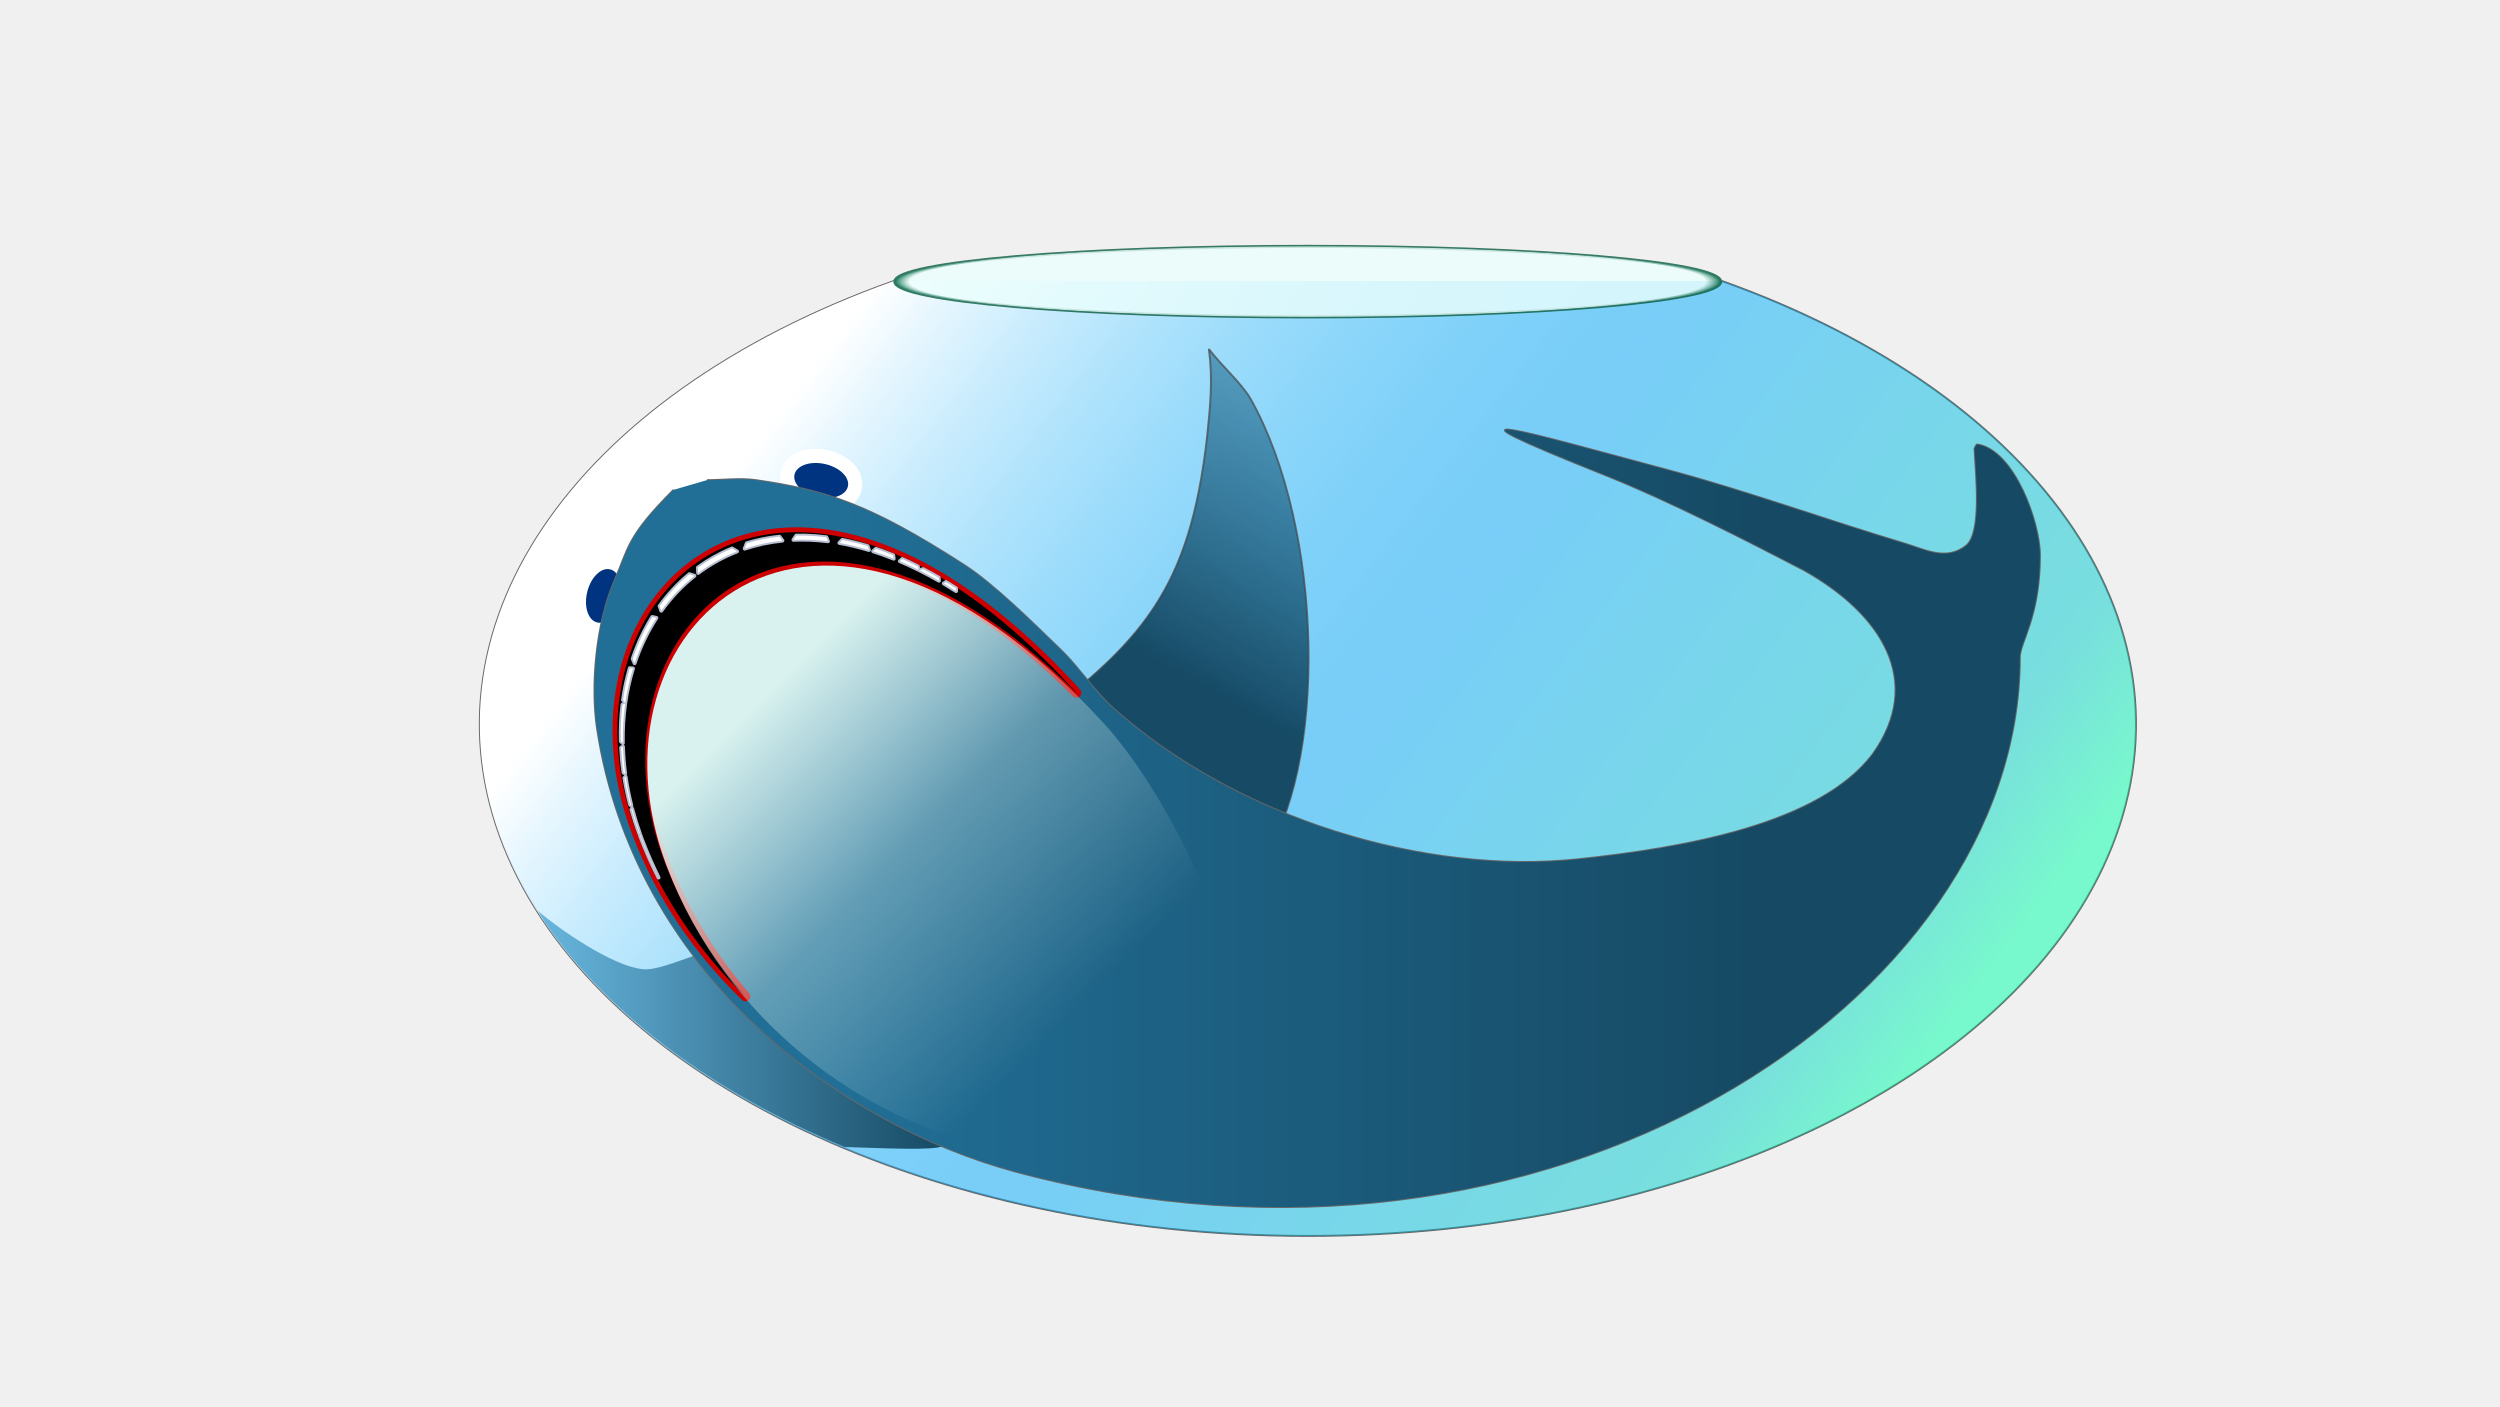
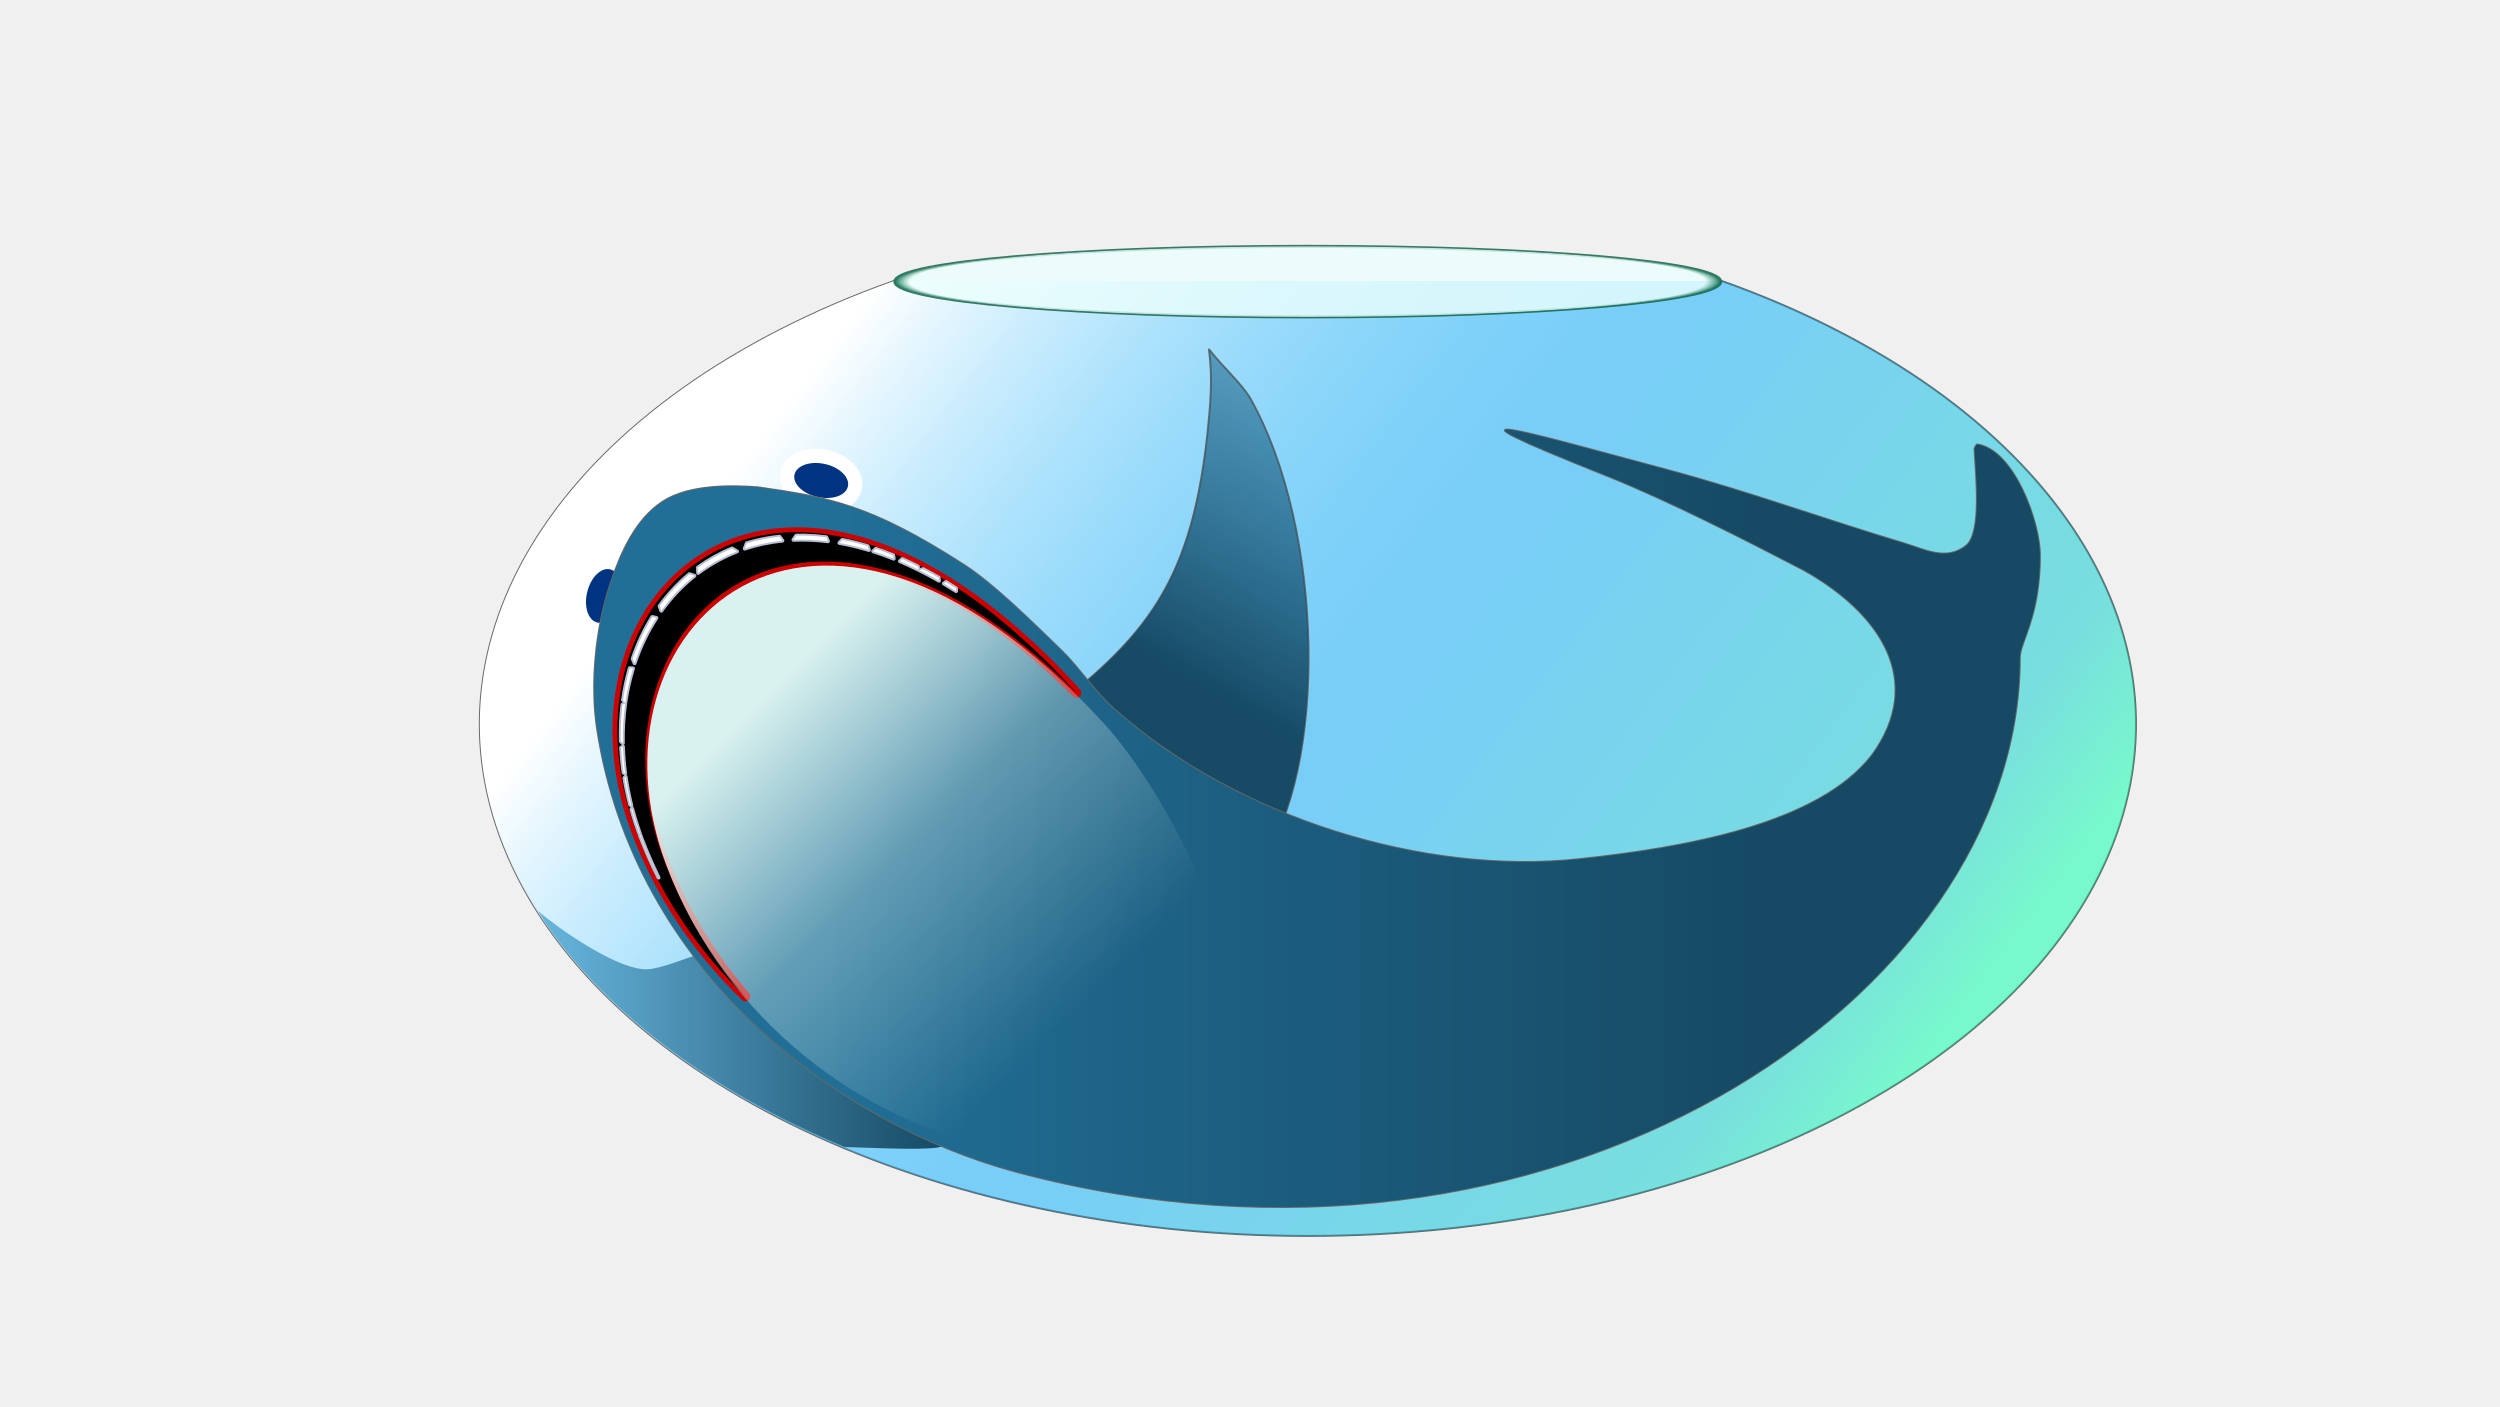
<svg xmlns="http://www.w3.org/2000/svg" xmlns:xlink="http://www.w3.org/1999/xlink" width="1280" height="720" version="1.1" viewBox="0 0 1280 720" id="svg71">
  <defs id="defs44">
    <linearGradient id="linearGradient2824">
      <stop style="stop-color:#68b6de;stop-opacity:1;" offset="0" id="stop2820" />
      <stop style="stop-color:#164a64;stop-opacity:1;" offset="1" id="stop2822" />
    </linearGradient>
    <linearGradient id="linearGradient4527">
      <stop style="stop-color:#ffffff;stop-opacity:1;" offset="0" id="stop4525" />
    </linearGradient>
    <linearGradient id="linearGradient8160">
      <stop style="stop-color:#ebfffd;stop-opacity:0.8;" offset="0.96" id="stop8158" />
      <stop style="stop-color:#006644;stop-opacity:1;" offset="1" id="stop8156" />
    </linearGradient>
    <linearGradient id="linearGradient5724">
      <stop style="stop-color:#ffffff;stop-opacity:1.0;" offset="0" id="stop5722" />
      <stop style="stop-color:#00abff;stop-opacity:0.5;" offset="0.5" id="stop5730" />
      <stop style="stop-color:#00cccc;stop-opacity:0.5;" offset="0.90" id="stop8121" />
      <stop style="stop-color:#00ffaa;stop-opacity:0.5;" offset="1" id="stop5720" />
    </linearGradient>
    <linearGradient id="linearGradient967">
      <stop style="stop-color:#216f97;stop-opacity:1;" offset="0.16" id="stop963" />
      <stop style="stop-color:#164a64;stop-opacity:1;" offset="0.8" id="stop965" />
    </linearGradient>
    <linearGradient id="d" x1="531.33" x2="678.81" y1="439.63" y2="184.19" gradientUnits="userSpaceOnUse">
      <stop stop-color="#164a65" offset=".4" id="stop17" />
      <stop stop-color="#216f96" stop-opacity=".498" offset="1" id="stop19" />
      <stop stop-color="#216f96" stop-opacity="0" offset="1" id="stop21" />
    </linearGradient>
    <linearGradient id="c" x1="394.31" x2="555.15" y1="352.85" y2="513.68" gradientUnits="userSpaceOnUse">
      <stop stop-color="#d9f2ef" offset="0" id="stop37" />
      <stop stop-color="#d9f2ef" stop-opacity=".36" offset=".467" id="stop39" />
      <stop stop-color="#d9f2ef" stop-opacity="0" offset="1" id="stop41" />
    </linearGradient>
    <linearGradient xlink:href="#linearGradient967" id="linearGradient969" x1="303.864" y1="418.982" x2="1044.947" y2="418.982" gradientUnits="userSpaceOnUse" />
    <linearGradient xlink:href="#linearGradient5724" id="linearGradient5726" x1="438.916" y1="158.363" x2="968.403" y2="560.655" gradientUnits="userSpaceOnUse" />
    <radialGradient xlink:href="#linearGradient8160" id="radialGradient8162" cx="669.57" cy="144.19" fx="669.57" fy="144.19" r="212.21" gradientTransform="matrix(1,0,0,0.08880354,0,131.3854)" gradientUnits="userSpaceOnUse" spreadMethod="pad" />
    <linearGradient xlink:href="#linearGradient2824" id="linearGradient2826" x1="275.33" y1="531.136" x2="482.59" y2="531.136" gradientUnits="userSpaceOnUse" />
  </defs>
  <g id="g68">
    <g id="g50">
      <path d="m881.61 143.87a423.95 262.01 0 0 1 197.53 294.72 423.95 262.01 0 0 1-409.5 194.2 423.95 262.01 0 0 1-409.5-194.2 423.95 262.01 0 0 1 197.53-294.72" fill="url(#a)" stroke="#676767" style="paint-order:markers stroke fill;fill-opacity:1;fill:url(#linearGradient5726)" id="path46" />
      <ellipse cx="669.57" cy="144.19" rx="211.41" ry="18.045" fill="none" stroke="#0a5c41" stroke-linejoin="round" stroke-miterlimit="11.4" stroke-opacity=".8" stroke-width="1.6" style="paint-order:markers stroke fill;fill:url(#radialGradient8162);fill-opacity:1" id="ellipse48" />
    </g>
    <g id="g66">
      <ellipse transform="rotate(-167.55)" cx="-463.61" cy="-149.59" rx="14.004" ry="8.655" fill="#003480" stroke="#fff" stroke-width="14.507" style="paint-order:markers stroke fill" id="ellipse52" />
      <ellipse transform="rotate(103.82)" cx="222.45" cy="-373.01" rx="14.004" ry="8.655" fill="#003480" stroke="#fff" stroke-width="14.507" style="paint-order:markers stroke fill" id="ellipse54" />
      <path d="m524.81 373.55c59.849-44.38 84.357-70.914 93.292-150.47 1.664-15.737 2.812-29.149 1.003-43.135-0.042-0.332-0.299-1.153 0-1.003 6.76 8.821 16.306 17.067 21.066 25.078 37.981 67.183 39.721 190.73 5.016 237.74-1.075 1.863-2.99 4.017-4.013 4.013" fill="url(#d)" stroke="#676767" style="paint-order:markers stroke fill" id="path56" />
      <path id="path2595" style="fill:url(#linearGradient2826);fill-opacity:1;fill-rule:nonzero;stroke:none;stroke-width:0;stroke-linejoin:round;stroke-miterlimit:11.4;stroke-dasharray:none;stroke-opacity:1;paint-order:markers stroke fill" d="M 275.332 466.252 C 275.334 466.254 275.334 466.257 275.336 466.26 C 276.801 468.573 278.183 470.815 279.578 473.068 A 423.945 262.013 0 0 0 432.426 587.268 C 452.845 587.9 477.251 589.109 482.502 586.895 C 436.08 567.388 389.443 534.558 355.285 489.373 C 345.809 492.591 335.328 496.948 329.08 496.211 C 313.566 494.791 285.288 475.013 275.332 466.252 z " />
-       <path d="m344.94 250.77c-24.08 24.08-22.831 29.38-30.172 46.233-9.703 22.276-12.368 54.478-9.028 76.238 19.091 124.38 124.25 202.5 214.55 226.69 273.24 73.214 513.85-87.95 513.85-263.31 0-7.893 10.307-20.484 10.307-52.274 0-16.686-13.091-53.795-32.136-56.799-0.334 0-1.383 1.91-1.365 2.244 0.732 13.824 3.897 43.046-4.235 49.599-10.156 8.184-21.427 1.946-31.468-1.06-39.998-11.976-80.756-26.779-120.79-37.504-73.334-19.65-129.72-36.306-31.097 3.009 30.352 12.1 71.516 33.059 100.37 48.095 39.531 22.265 61.94 56.766 35.053 94.35-27.282 35.812-96.127 47.878-150.53 53.646-78.783 8.354-174.45-20.636-237.69-76.718-10.212-9.056-18.143-21.452-27.085-30.094-14.964-14.464-34.642-34.017-49.805-43.792-48.324-31.15-70.673-38.266-106.68-43.481-7.919-1.147-17.051 0-25.078 0" fill="url(#b)" stroke="#676767" style="paint-order:markers stroke fill;fill-opacity:1;fill:url(#linearGradient969)" id="path58" />
+       <path d="m 339.449,256.783 c -13.884,8.995 -21.427,25.824 -26.773,41.788 -8.127,24.266 -10.276,52.909 -6.937,74.669 19.091,124.38 124.25,202.5 214.55,226.69 273.24,73.214 513.85,-87.95 513.85,-263.31 0,-7.893 10.307,-20.484 10.307,-52.274 0,-16.686 -13.091,-53.795 -32.136,-56.799 -0.334,0 -1.383,1.91 -1.365,2.244 0.732,13.824 3.897,43.046 -4.235,49.599 -10.156,8.184 -21.427,1.946 -31.468,-1.06 -39.998,-11.976 -80.756,-26.779 -120.79,-37.504 -73.334,-19.65 -129.72,-36.306 -31.097,3.009 30.352,12.1 71.516,33.059 100.37,48.095 39.531,22.265 61.94,56.766 35.053,94.35 -27.282,35.812 -96.127,47.878 -150.53,53.646 -78.783,8.354 -174.45,-20.636 -237.69,-76.718 -10.212,-9.056 -18.143,-21.452 -27.085,-30.094 -14.964,-14.464 -34.642,-34.017 -49.805,-43.792 -48.324,-31.15 -69.627,-34.606 -105.634,-39.821 -12.536,-0.931 -34.841,-1.623 -48.585,7.281 z" fill="url(#b)" stroke="#676767" style="fill:url(#linearGradient969);fill-opacity:1;paint-order:markers stroke fill" id="path58" />
      <path d="m406.25 272.49c-70.938 1.138-109.59 76.363-80.256 153.69 12.62 33.27 32.215 61.375 55.691 84.006-17.128-19.703-31.465-42.74-41.432-69.016-44.453-117.2 67.256-229.52 210.86-86.436-0.429-0.48-0.869-1.043-1.295-1.508-53.816-58.699-103.77-81.375-143.57-80.736z" fill="#1a1a1a" stroke="#c00" stroke-linejoin="round" stroke-miterlimit="11.4" stroke-width="5" style="paint-order:markers stroke fill;fill:#000000;fill-opacity:1" id="path60" />
      <path id="path602" style="fill:#ffffff;fill-opacity:1;fill-rule:evenodd;stroke:#b7bfd1;stroke-width:2;stroke-linejoin:round;stroke-miterlimit:11.4;stroke-dasharray:none;stroke-opacity:1;paint-order:markers stroke fill" d="m 411.874,274.218 c -1.4,-0.031 -2.78,-0.015 -4.156,0.01 l -1.457,2.166 c 5.68,-0.247 11.57,-0.023 17.662,0.729 l -0.834,-2.051 c -3.815,-0.479 -7.558,-0.772 -11.215,-0.854 z m -12.789,0.557 c -5.828,0.624 -11.412,1.753 -16.723,3.371 l -1.072,2.768 c 6.074,-2.025 12.515,-3.415 19.287,-4.109 z m 32.172,1.629 -1.473,1.588 c 4.917,0.859 9.958,2.071 15.104,3.613 l -0.66,-1.98 c -4.408,-1.336 -8.728,-2.388 -12.971,-3.221 z m -56.445,4.422 c -6.277,2.574 -12.106,5.866 -17.471,9.756 l 0.121,2.779 c 6.033,-4.505 12.684,-8.221 19.895,-11.023 z m 73.652,0.178 -1.404,1.254 c 3.457,1.096 6.967,2.371 10.518,3.789 l -0.25,-1.756 c -2.987,-1.212 -5.941,-2.303 -8.863,-3.287 z m 13.471,5.215 -1.166,1.123 c 3.127,1.325 6.293,2.794 9.486,4.375 l -0.318,-1.701 c -2.687,-1.346 -5.361,-2.633 -8.002,-3.797 z m 10.707,5.174 -1.871,0.576 c 3.296,1.645 6.626,3.435 9.988,5.361 l -0.156,-1.572 c -2.676,-1.551 -5.326,-2.993 -7.961,-4.365 z m -119.688,2.59 c -5.706,4.735 -10.798,10.205 -15.215,16.299 l 0.842,2.406 c 4.862,-6.767 10.537,-12.792 16.973,-17.885 z m 131.385,4.016 -1.119,0.764 c 2.091,1.235 4.194,2.527 6.309,3.873 l -0.062,-1.426 c -1.716,-1.105 -3.426,-2.179 -5.127,-3.211 z M 333.96,315.904 c -4.082,6.57 -7.439,13.744 -10.02,21.393 l 0.98,2.287 c 2.805,-8.367 6.558,-16.154 11.148,-23.223 z m -11.52,26.205 c -1.507,5.242 -2.667,10.677 -3.443,16.281 l 1.123,1.623 c 0.876,-6.142 2.214,-12.079 3.967,-17.777 z m -2.342,18.076 -1.398,0.578 c -0.726,6.112 -1.028,12.399 -0.846,18.828 l 1.033,0.875 c -0.133,-6.944 0.285,-13.721 1.211,-20.281 z m -1.146,22.078 -0.949,0.512 c 0.219,4.222 0.622,8.494 1.248,12.811 l 0.828,0.465 c -0.62,-4.652 -0.979,-9.25 -1.127,-13.787 z m 1.367,15.414 -0.633,0.592 c 0.749,4.555 1.711,9.146 2.928,13.768 l 0.607,0.357 c -1.239,-4.944 -2.198,-9.855 -2.902,-14.717 z m 3.299,16.25 -0.344,0.479 c 1.149,4.099 2.478,8.215 4.008,12.34 l 0.363,0.168 c -1.548,-4.343 -2.899,-8.675 -4.027,-12.986 z m 4.203,13.477 -0.168,0.375 c 0.01,0.027 0.019,0.053 0.029,0.08 2.817,7.427 6.018,14.565 9.498,21.473 -3.063,-6.258 -5.911,-12.692 -8.441,-19.363 -0.325,-0.856 -0.61,-1.71 -0.918,-2.564 z" />
      <path d="m341.31 443.28c-45.783-120.7 74.074-236.29 223.82-72.953 34.846 38.008 77.581 126.85 74.939 183.62-2.038 43.786-86.085 43.598-128.98 34.566-69.009-14.531-139.42-65.179-169.78-145.24z" fill="url(#c)" stroke-width="0" style="paint-order:markers stroke fill" id="path1349" />
    </g>
  </g>
</svg>
